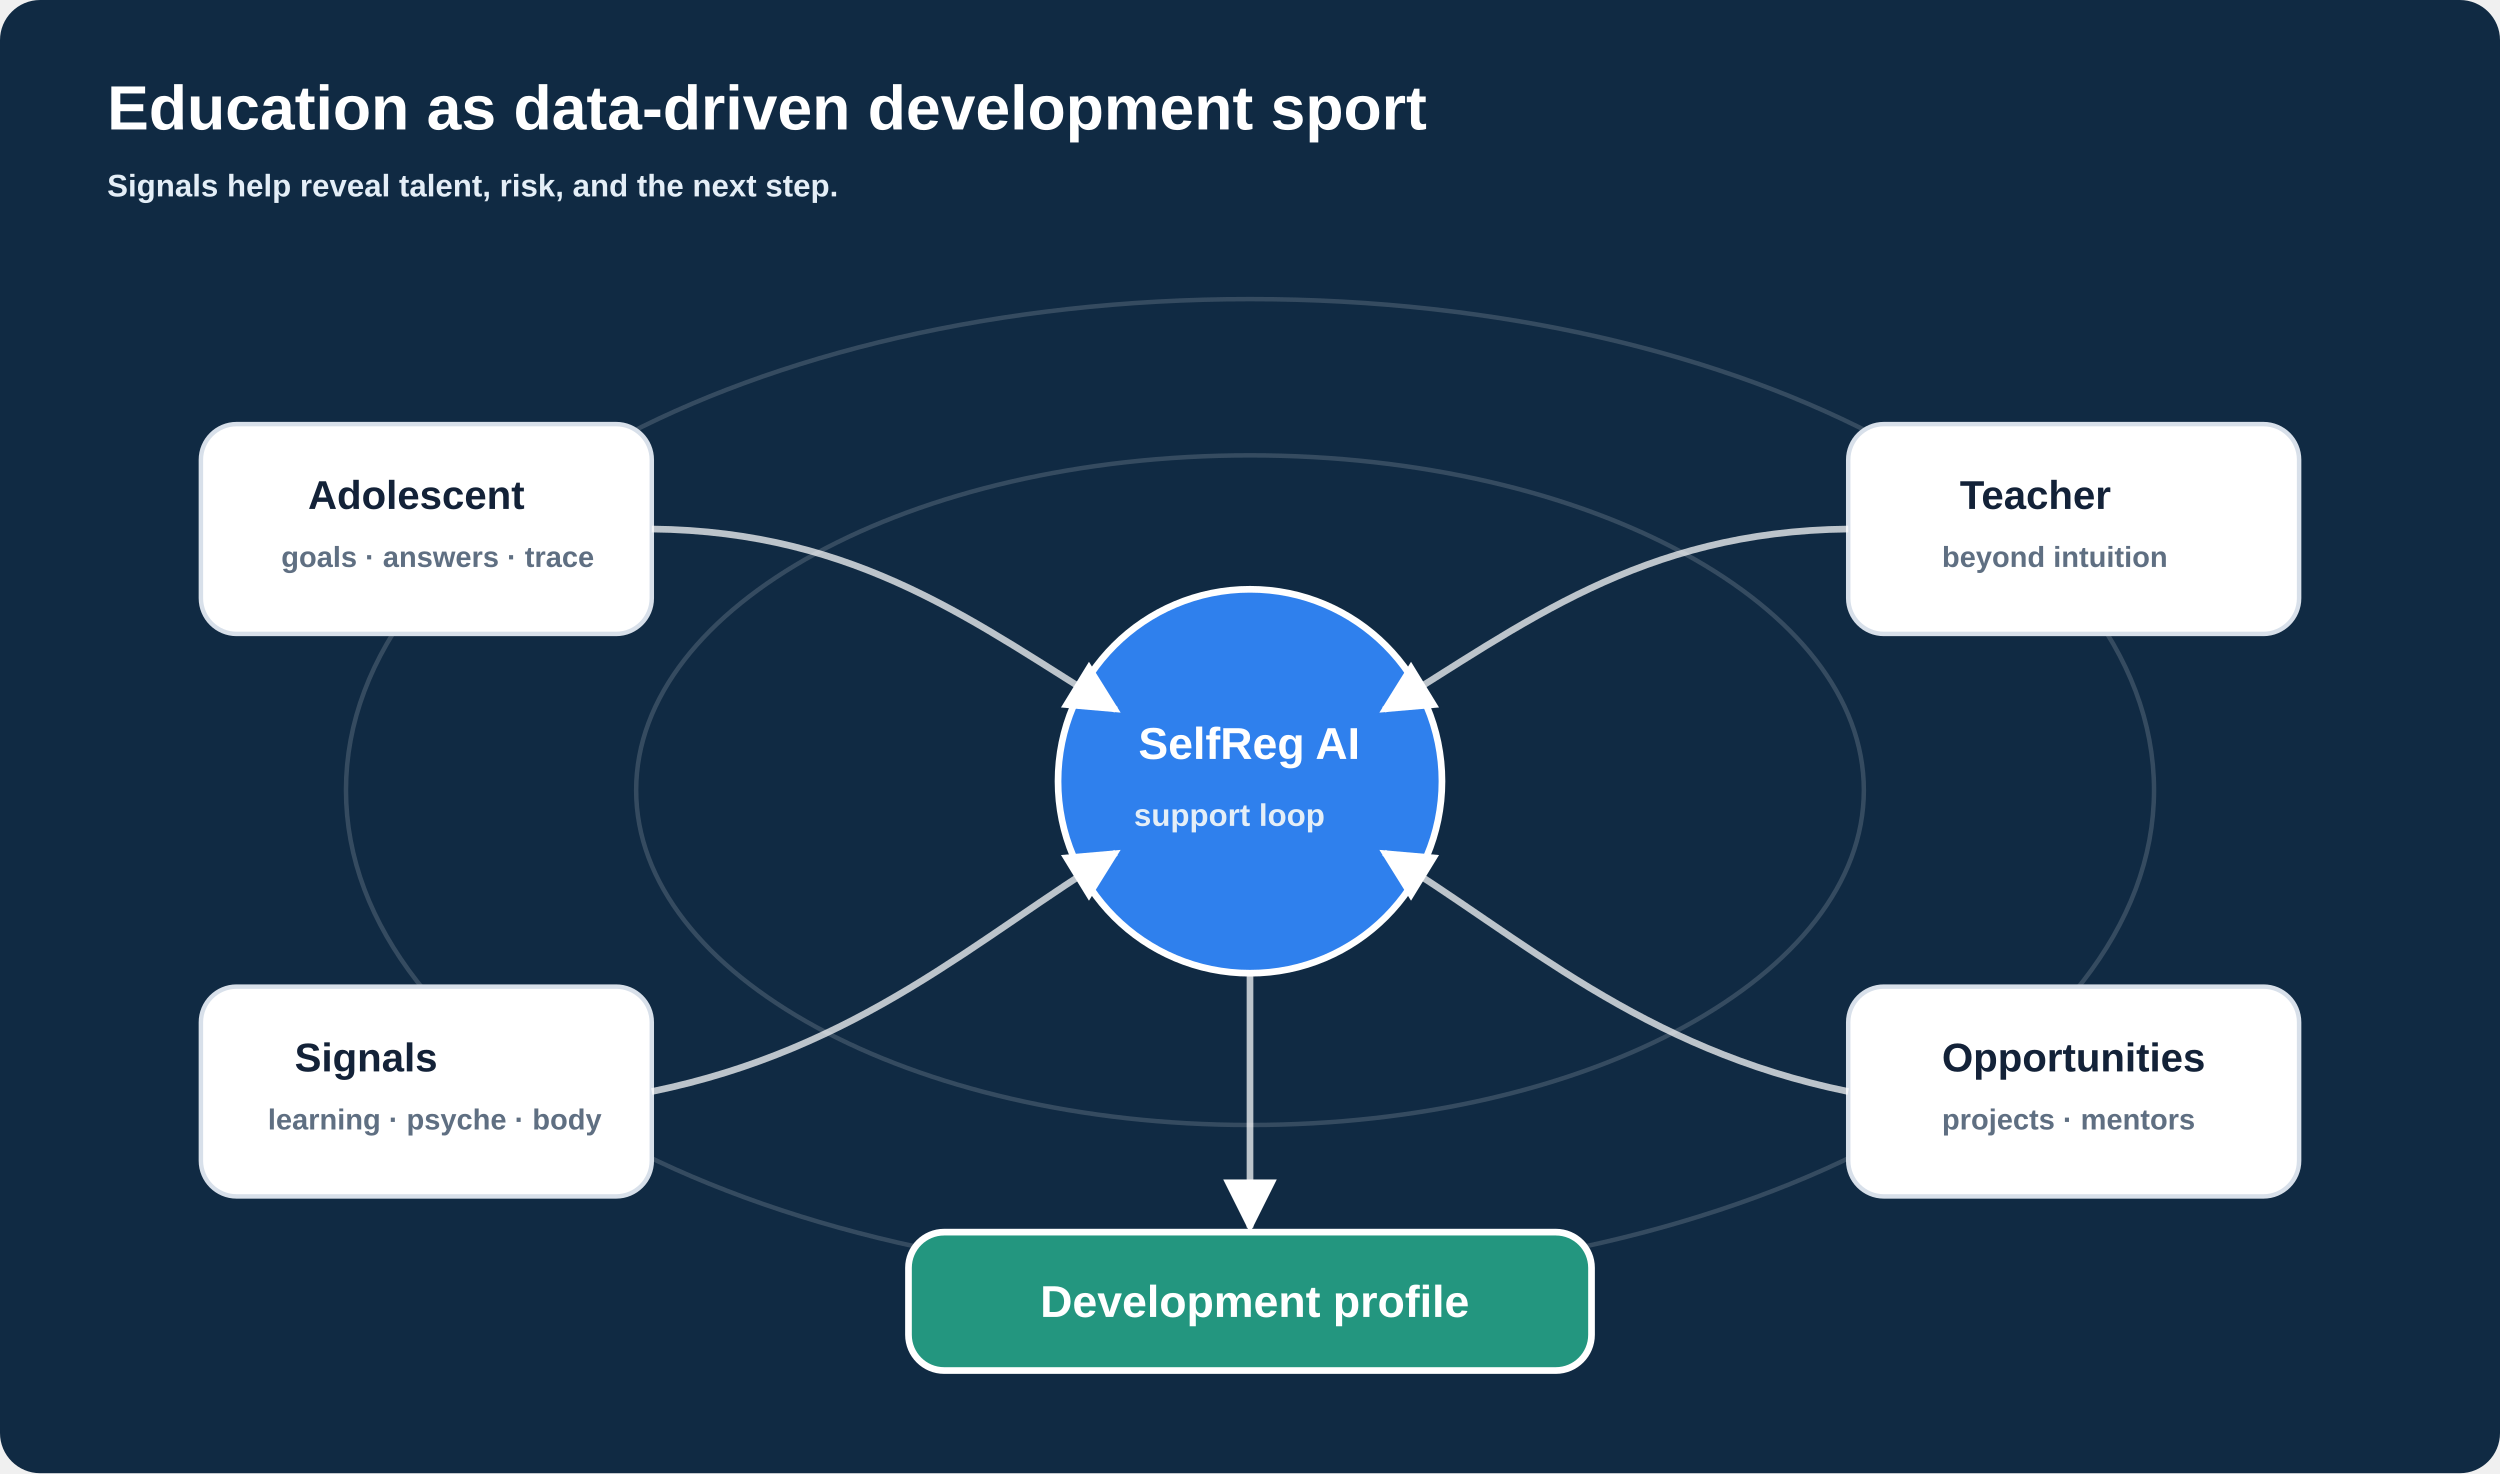
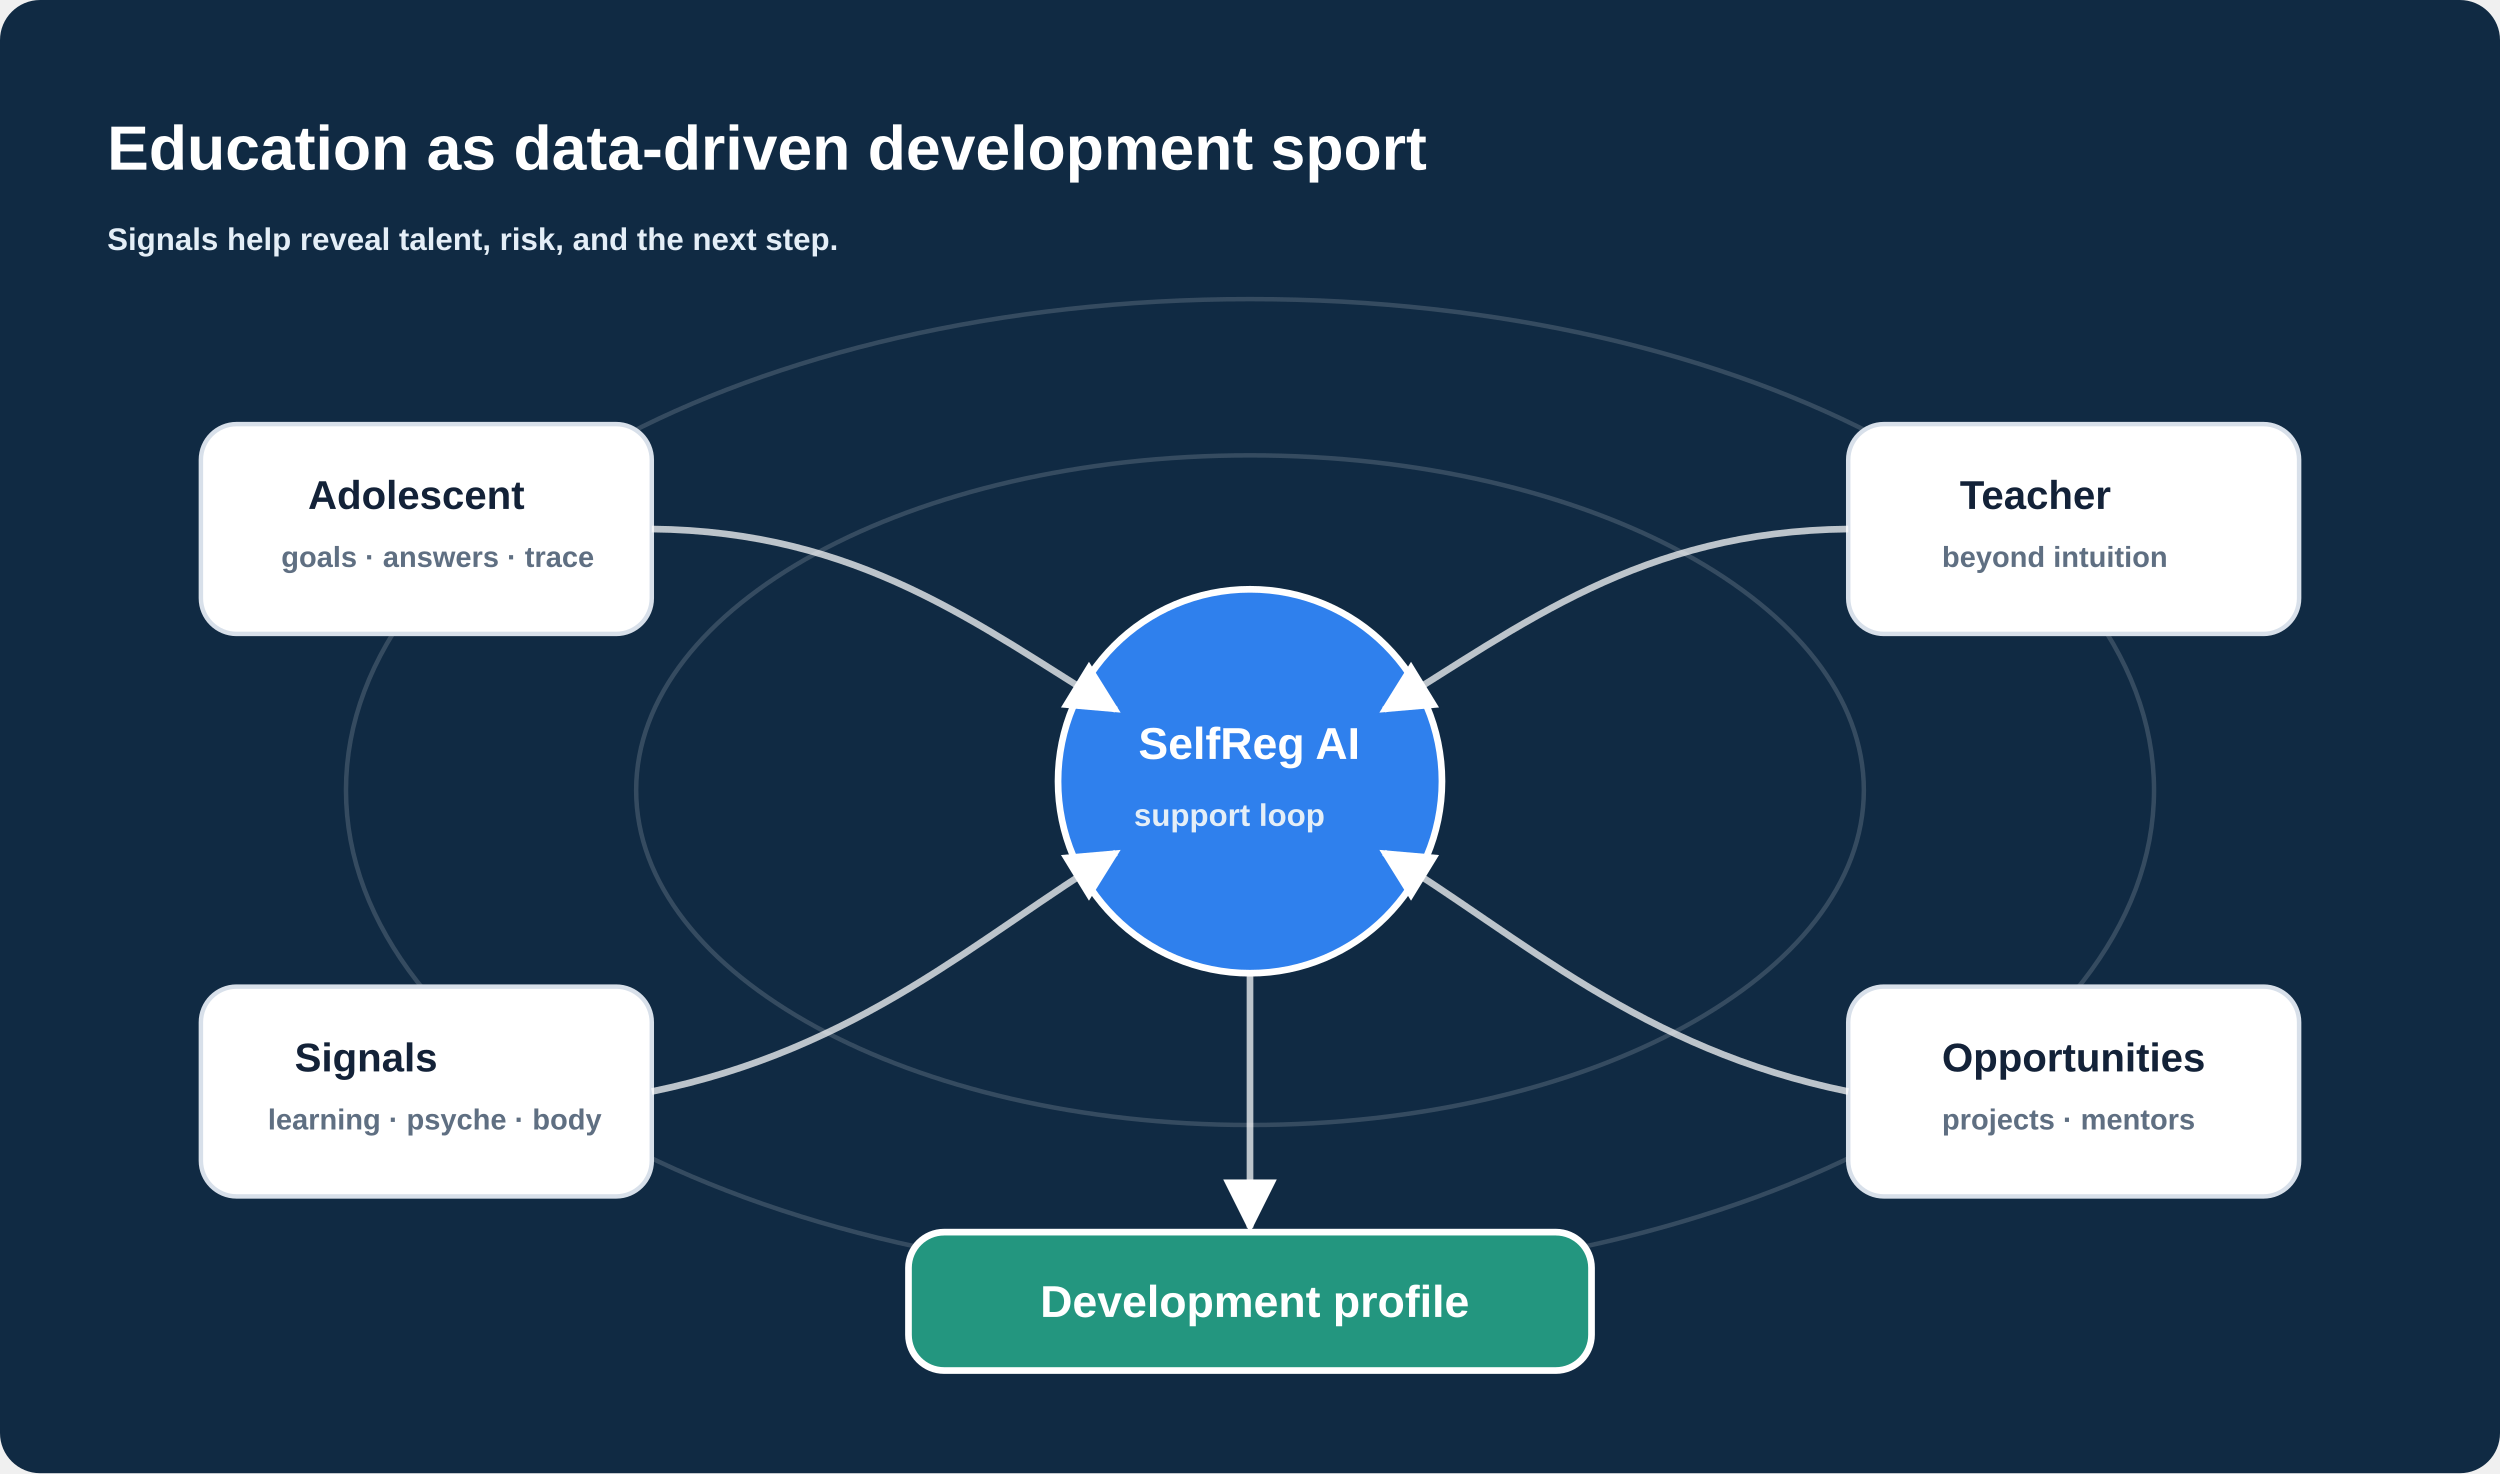
<svg xmlns="http://www.w3.org/2000/svg" viewBox="0 0 1120 660" preserveAspectRatio="xMidYMid meet" role="img" aria-labelledby="title desc">
  <defs>
    <marker id="arrow" viewBox="0 0 10 10" refX="9" refY="5" markerWidth="8" markerHeight="8" orient="auto">
      <path d="M0 0 L10 5 L0 10z" fill="#ffffff" />
    </marker>
    <style>
      .bg{fill:#102a43}.orbit{fill:none;stroke:#fff;stroke-opacity:.16;stroke-width:2}.node{fill:#fff;stroke:#d8e0ea;stroke-width:2}.core{fill:#2f80ed;stroke:#fff;stroke-width:3}.green{fill:#23967f;stroke:#fff;stroke-width:3}.title{font:900 28px Arial,sans-serif;fill:#fff}.light{font:700 14px Arial,sans-serif;fill:#e4eef7}.label{font:900 18px Arial,sans-serif;fill:#132238}.small{font:700 13px Arial,sans-serif;fill:#5f6f82}.coreText{font:900 20px Arial,sans-serif;fill:#fff}.line{fill:none;stroke:#fff;stroke-width:3;stroke-opacity:.72;marker-end:url(#arrow)}
    </style>
  </defs>
  <rect class="bg" width="1120" height="660" rx="18" />
-   <text class="title" x="48" y="58">Education as data-driven development sport</text>
-   <text class="light" x="48" y="88">Signals help reveal talent, risk, and the next step.</text>
+   <text class="title" x="48" y="76">Education as data-driven development sport</text>
+   <text class="light" x="48" y="112">Signals help reveal talent, risk, and the next step.</text>
  <ellipse class="orbit" cx="560" cy="354" rx="405" ry="220" />
  <ellipse class="orbit" cx="560" cy="354" rx="275" ry="150" />
  <circle class="core" cx="560" cy="350" r="86" />
  <text class="coreText" x="510" y="340">SelfReg AI</text>
  <text class="light" x="508" y="370">support loop</text>
  <rect class="node" x="90" y="190" width="202" height="94" rx="16" />
  <text class="label" x="138" y="228">Adolescent</text>
  <text class="small" x="126" y="254">goals · answers · trace</text>
  <rect class="node" x="828" y="190" width="202" height="94" rx="16" />
  <text class="label" x="878" y="228">Teacher</text>
  <text class="small" x="870" y="254">beyond intuition</text>
  <rect class="node" x="90" y="442" width="202" height="94" rx="16" />
  <text class="label" x="132" y="480">Signals</text>
  <text class="small" x="120" y="506">learning · psyche · body</text>
  <rect class="node" x="828" y="442" width="202" height="94" rx="16" />
  <text class="label" x="870" y="480">Opportunities</text>
  <text class="small" x="870" y="506">projects · mentors</text>
  <rect class="green" x="407" y="552" width="306" height="62" rx="16" />
  <text class="coreText" x="466" y="590">Development profile</text>
  <path class="line" d="M292 237 C385 238 438 280 500 318" />
  <path class="line" d="M828 237 C735 238 682 280 620 318" />
  <path class="line" d="M292 489 C385 470 438 420 500 382" />
  <path class="line" d="M828 489 C735 470 682 420 620 382" />
  <path class="line" d="M560 436 V550" />
</svg>
